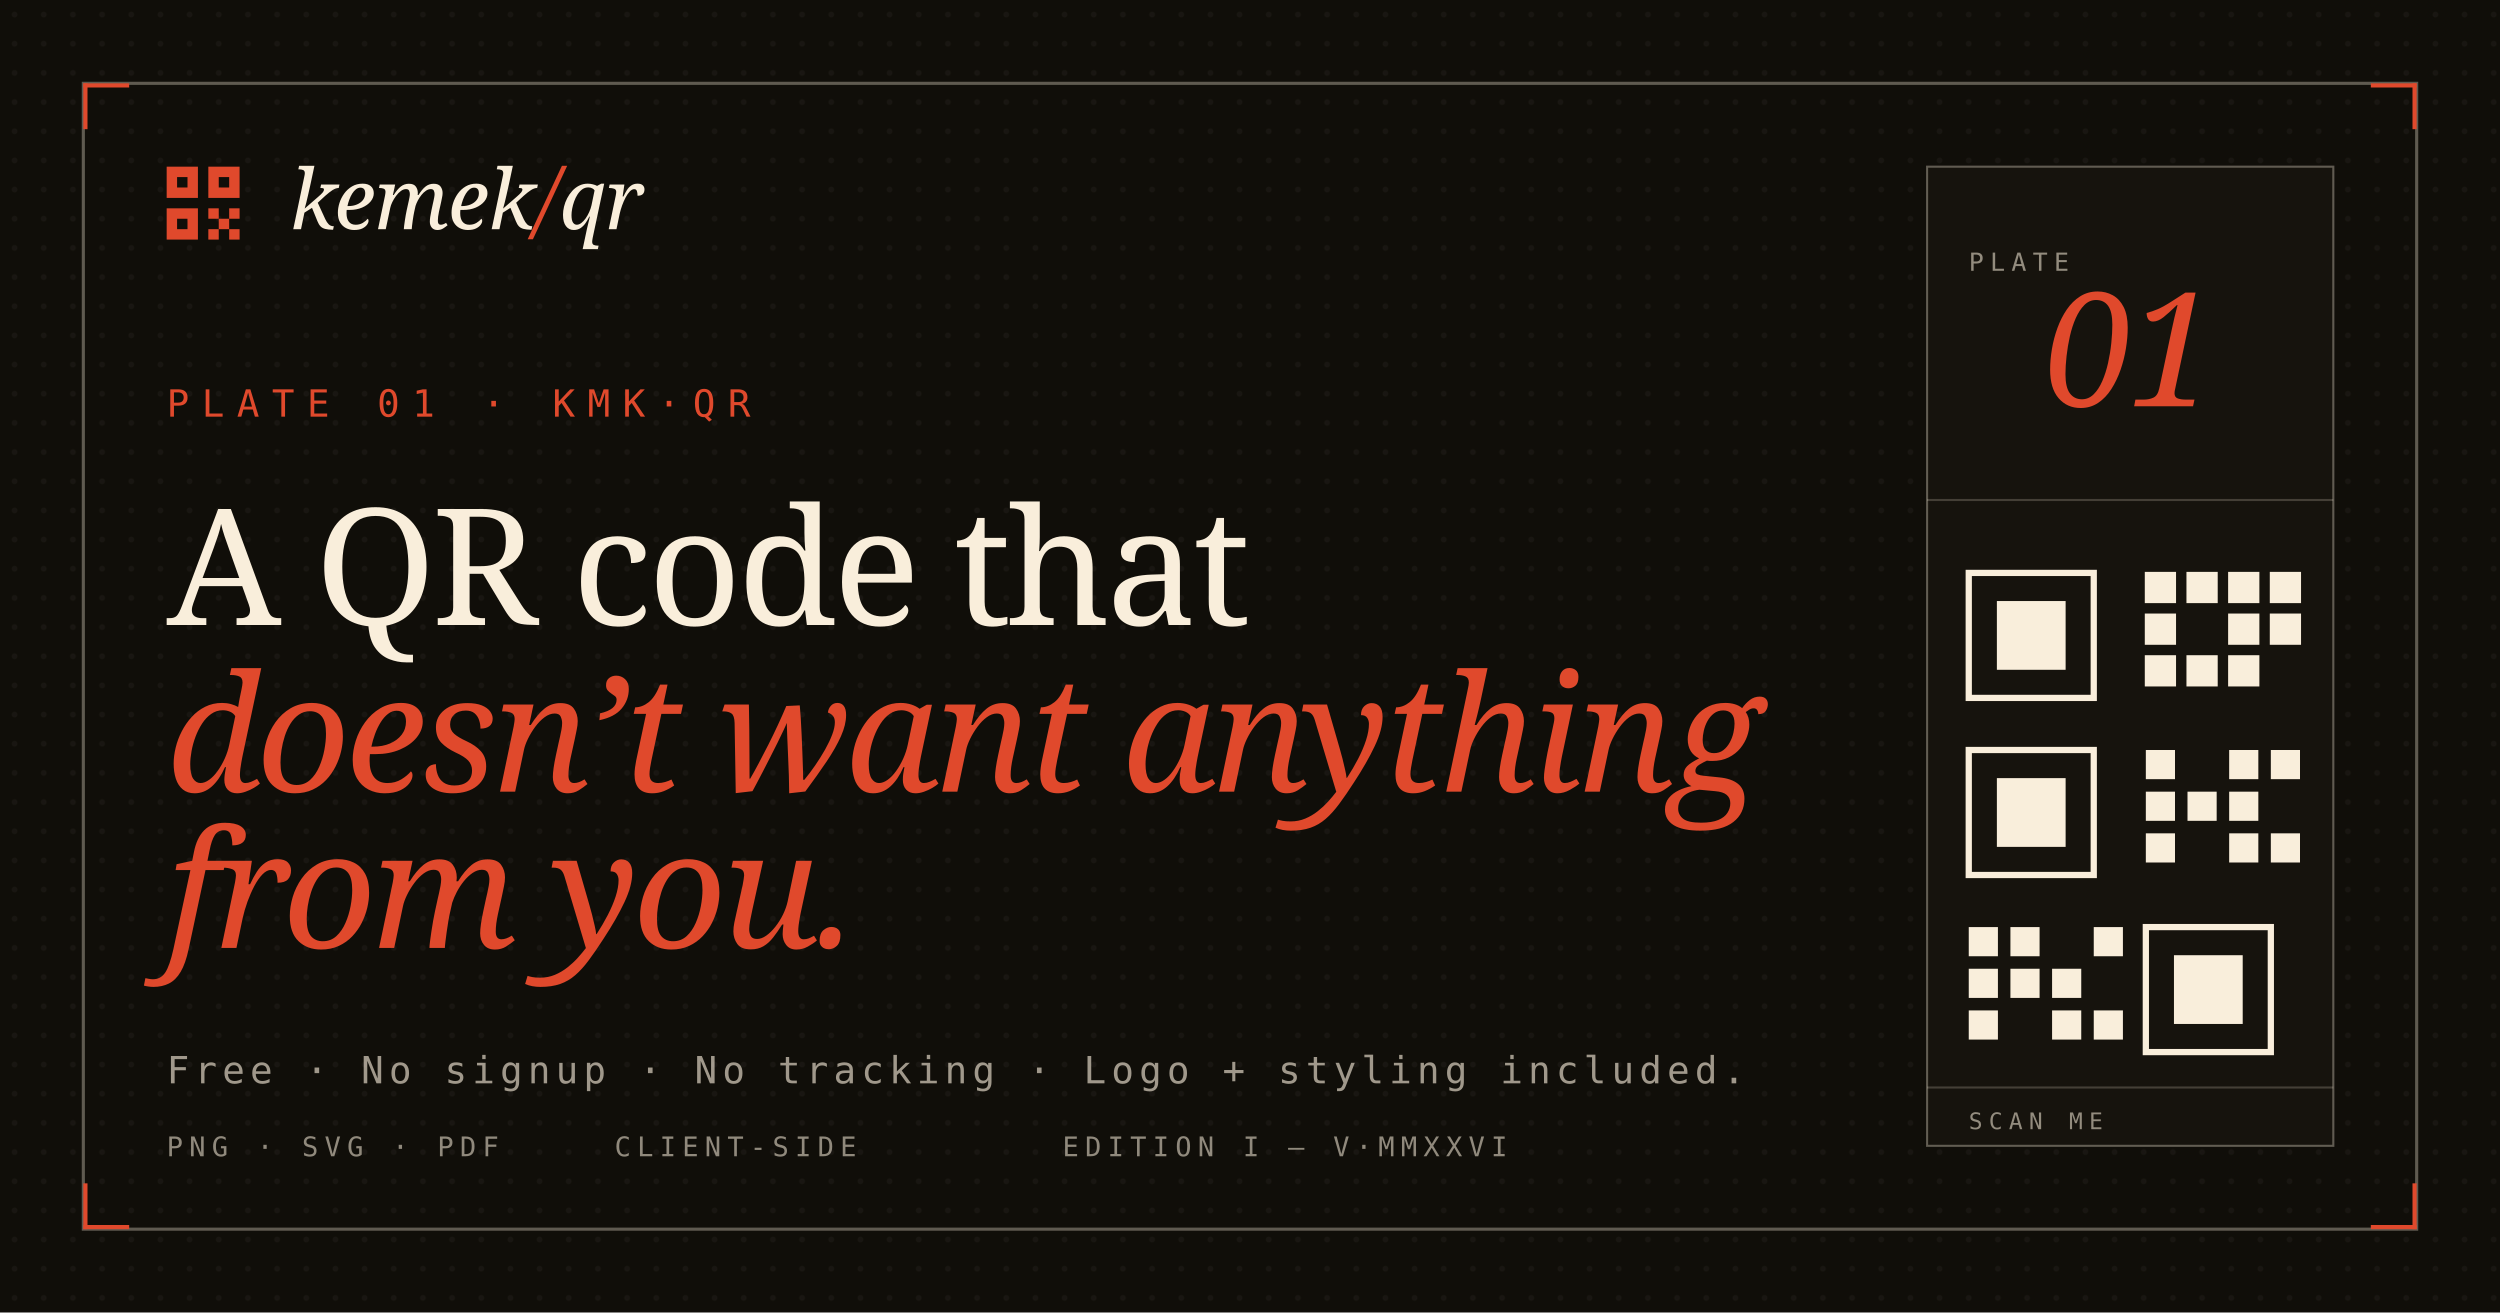
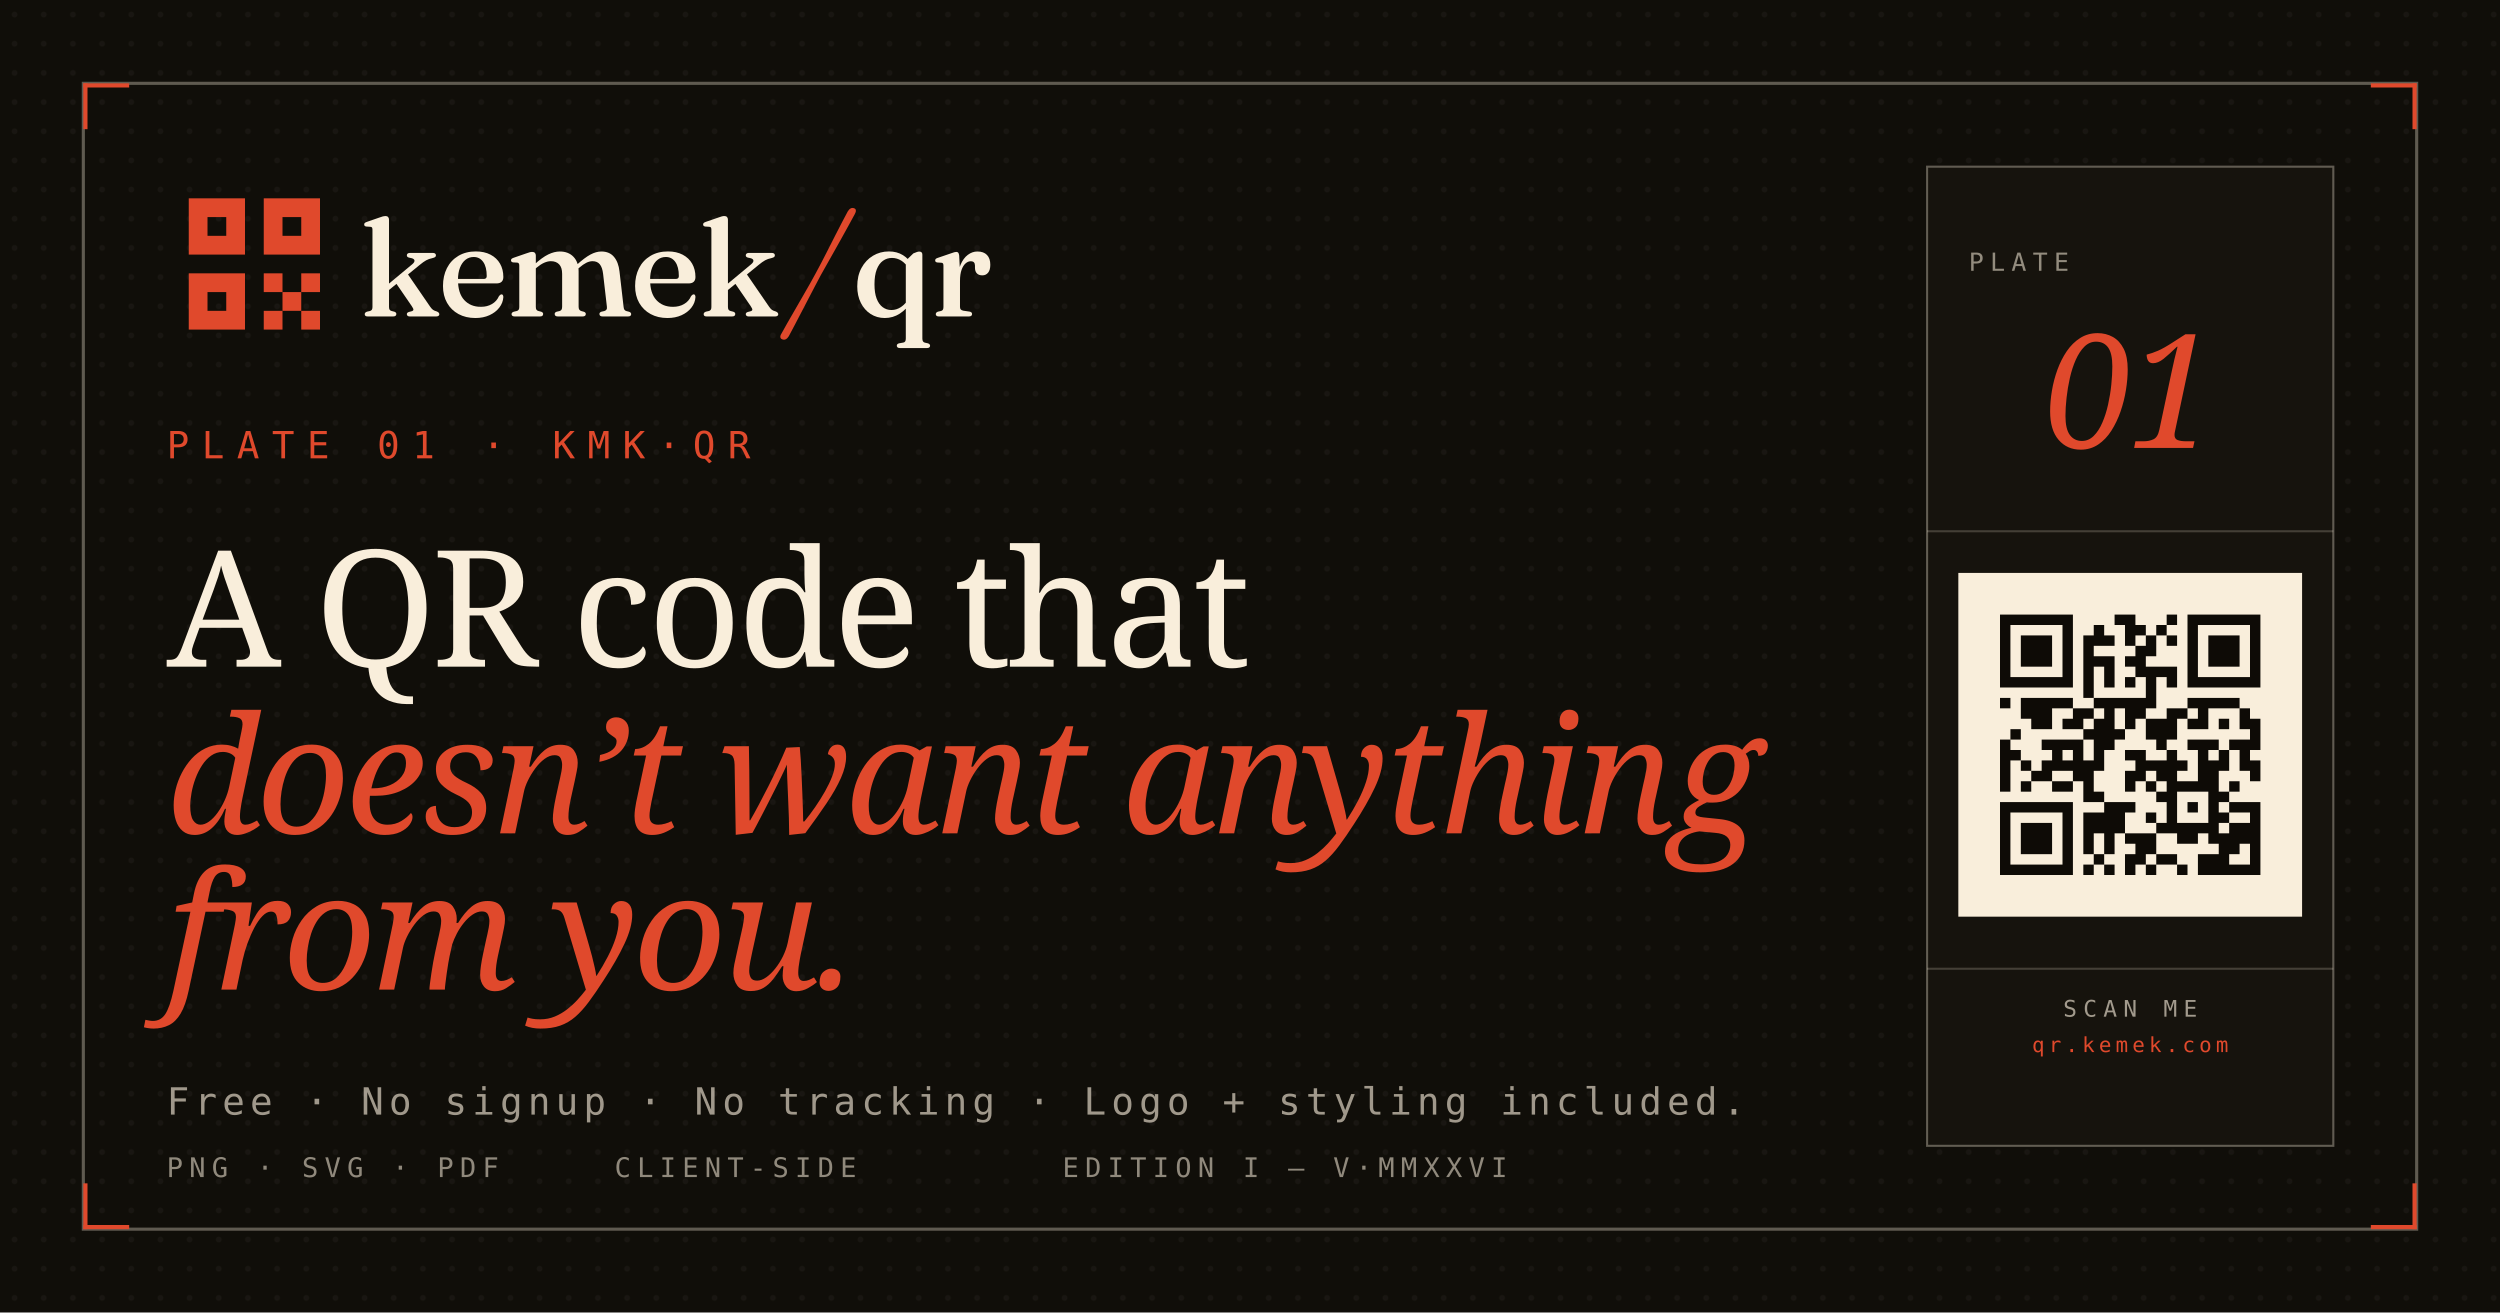
<svg xmlns="http://www.w3.org/2000/svg" viewBox="0 0 1200 630" width="1200" height="630">
  <defs>
    <pattern id="dots" width="14" height="14" patternUnits="userSpaceOnUse">
      <circle cx="7" cy="7" r="1.4" fill="#f9eedb" opacity="0.04" />
    </pattern>
  </defs>
  <rect width="1200" height="630" fill="#100e09" />
  <rect width="1200" height="630" fill="url(#dots)" />
  <rect x="40" y="40" width="1120" height="550" fill="none" stroke="#f9eedb" stroke-opacity="0.34" stroke-width="1.5" />
  <g fill="#e0492c">
    <rect x="40" y="40" width="2" height="22" />
    <rect x="40" y="40" width="22" height="2" />
    <rect x="1158" y="40" width="2" height="22" />
    <rect x="1138" y="40" width="22" height="2" />
    <rect x="40" y="568" width="2" height="22" />
    <rect x="40" y="588" width="22" height="2" />
    <rect x="1158" y="568" width="2" height="22" />
    <rect x="1138" y="588" width="22" height="2" />
  </g>
-   <g transform="translate(75 75)">
-     <g transform="translate(5 5) scale(5)" fill="#e0492c">
+   <g transform="translate(78 70) scale(2.1)">
+     <g transform="translate(6 12) scale(4.2857)" fill="#e0492c">
      <path d="M0 0h3v1H0zM0 2h3v1H0zM0 1h1v1H0zM2 1h1v1H2z" />
      <path d="M4 0h3v1H4zM4 2h3v1H4zM4 1h1v1H4zM6 1h1v1H6z" />
      <path d="M0 4h3v1H0zM0 6h3v1H0zM0 5h1v1H0zM2 5h1v1H2z" />
      <rect x="4" y="4" width="1" height="1" />
      <rect x="6" y="4" width="1" height="1" />
      <rect x="5" y="5" width="1" height="1" />
      <rect x="4" y="6" width="1" height="1" />
      <rect x="6" y="6" width="1" height="1" />
    </g>
-     <text x="64" y="35" font-family="Fraunces, Georgia, serif" font-style="italic" font-weight="500" font-size="40" fill="#f9eedb" letter-spacing="-0.5">
- 			kemek<tspan fill="#e0492c">/</tspan>qr
- 		</text>
+     <g fill="#f9eedb">
+       <path d="M52.719 39L46.891 39Q46.519 39 46.372 38.853Q46.224 38.706 46.224 38.473Q46.224 38.272 46.356 38.132Q46.488 37.992 46.752 37.900L47.449 37.745Q47.712 37.667 47.852 37.458Q47.992 37.248 47.992 36.846L47.992 19.191Q47.992 18.834 47.891 18.680Q47.790 18.524 47.526 18.509L46.566 18.447Q46.318 18.401 46.209 18.284Q46.100 18.168 46.100 17.982Q46.100 17.765 46.232 17.633Q46.364 17.502 46.721 17.378L49.588 16.386Q50.084 16.200 50.394 16.122Q50.704 16.044 50.952 16.044Q51.355 16.044 51.564 16.269Q51.773 16.494 51.773 16.881L51.773 36.815Q51.773 37.248 51.913 37.458Q52.053 37.667 52.347 37.745L52.998 37.915Q53.447 38.070 53.447 38.426Q53.447 39 52.719 39M51.029 33.559L50.657 32.413L57.105 27.050Q57.648 26.584 57.594 26.205Q57.540 25.825 56.904 25.670L56.315 25.546Q56.052 25.453 55.951 25.337Q55.850 25.221 55.850 25.019Q55.850 24.771 56.036 24.624Q56.222 24.477 56.547 24.477L61.802 24.477Q62.127 24.477 62.314 24.624Q62.499 24.771 62.499 25.004Q62.499 25.252 62.344 25.399Q62.189 25.546 61.678 25.670Q60.888 25.825 60.267 26.166Q59.648 26.507 58.748 27.251L51.029 33.559M53.169 31.095L55.726 28.832L61.166 36.752Q61.538 37.279 61.833 37.489Q62.127 37.698 62.686 37.853Q62.995 37.977 63.135 38.140Q63.275 38.303 63.275 38.504Q63.275 38.721 63.088 38.861Q62.903 39 62.577 39L56.486 39Q56.191 39 56.020 38.853Q55.850 38.706 55.850 38.473Q55.850 38.303 55.951 38.186Q56.052 38.070 56.300 37.977L56.858 37.837Q57.307 37.729 57.346 37.481Q57.385 37.233 56.966 36.629" />
+       <path d="M77.907 29.979Q77.907 30.692 77.511 31.072Q77.116 31.451 76.310 31.451L66.545 31.451L66.545 30.428L73.396 30.428Q74.109 30.428 74.109 29.777Q74.109 27.669 73.303 26.538Q72.497 25.407 71.133 25.407Q70.079 25.407 69.273 26.034Q68.467 26.662 68.002 27.832Q67.537 29.002 67.537 30.630Q67.537 33.699 68.971 35.249Q70.404 36.799 72.761 36.799Q74.218 36.799 75.303 36.163Q76.388 35.528 76.883 34.397Q77.070 34.148 77.217 34.048Q77.364 33.947 77.519 33.947Q77.721 33.947 77.814 34.141Q77.907 34.334 77.907 34.583Q77.829 35.885 76.984 36.977Q76.139 38.070 74.729 38.713Q73.319 39.356 71.505 39.356Q69.320 39.356 67.653 38.450Q65.987 37.543 65.049 35.900Q64.112 34.257 64.112 32.041Q64.112 29.731 65.011 27.956Q65.910 26.181 67.615 25.159Q69.320 24.136 71.629 24.136Q73.567 24.136 74.985 24.880Q76.403 25.623 77.155 26.941Q77.907 28.258 77.907 29.979" />
+       <path d="M85.331 25.066L85.331 36.815Q85.331 37.248 85.471 37.458Q85.610 37.667 85.904 37.745L86.556 37.915Q87.005 38.070 87.005 38.426Q87.005 39 86.276 39L80.495 39Q80.139 39 79.960 38.853Q79.782 38.706 79.782 38.473Q79.782 38.272 79.914 38.132Q80.046 37.992 80.294 37.915L81.007 37.745Q81.270 37.667 81.410 37.458Q81.549 37.248 81.549 36.846L81.549 27.375Q81.549 27.050 81.441 26.887Q81.332 26.724 81.084 26.693L80.139 26.646Q79.875 26.600 79.767 26.476Q79.658 26.352 79.658 26.166Q79.658 25.965 79.790 25.833Q79.922 25.701 80.278 25.577L83.145 24.585Q83.642 24.399 83.952 24.322Q84.261 24.244 84.510 24.244Q84.913 24.244 85.122 24.469Q85.331 24.694 85.331 25.066M85.517 27.840L84.897 28.398L84.277 27.778L84.897 27.220Q86.773 25.499 88.168 24.825Q89.563 24.151 90.818 24.151Q92.787 24.151 93.949 25.376Q95.112 26.600 95.112 28.724L95.112 36.784Q95.112 37.218 95.267 37.442Q95.422 37.667 95.716 37.760L96.321 37.931Q96.755 38.086 96.755 38.426Q96.755 39 96.026 39L90.369 39Q89.640 39 89.640 38.426Q89.640 38.070 90.090 37.915L90.772 37.760Q91.066 37.667 91.206 37.442Q91.345 37.218 91.345 36.752L91.345 29.251Q91.345 27.794 90.655 27.081Q89.966 26.367 88.772 26.367Q88.044 26.367 87.238 26.724Q86.431 27.081 85.517 27.840M95.282 27.840L94.647 28.398L94.058 27.778L94.662 27.220Q96.491 25.562 97.801 24.856Q99.111 24.151 100.304 24.151Q102.164 24.151 103.195 25.376Q104.226 26.600 104.458 28.724L105.388 36.768Q105.434 37.233 105.574 37.450Q105.714 37.667 106.008 37.760L106.597 37.915Q106.876 37.992 107 38.132Q107.124 38.272 107.124 38.473Q107.124 38.706 106.954 38.853Q106.783 39 106.411 39L100.599 39Q99.870 39 99.870 38.426Q99.870 38.070 100.320 37.915L100.986 37.760Q101.312 37.667 101.474 37.434Q101.637 37.202 101.575 36.768L100.707 29.251Q100.537 27.809 99.963 27.088Q99.389 26.367 98.289 26.367Q97.607 26.367 96.871 26.732Q96.135 27.096 95.282 27.840" />
+       <path d="M121.818 29.979Q121.818 30.692 121.423 31.072Q121.028 31.451 120.222 31.451L110.457 31.451L110.457 30.428L117.308 30.428Q118.021 30.428 118.021 29.777Q118.021 27.669 117.215 26.538Q116.409 25.407 115.045 25.407Q113.991 25.407 113.185 26.034Q112.379 26.662 111.914 27.832Q111.449 29.002 111.449 30.630Q111.449 33.699 112.882 35.249Q114.316 36.799 116.672 36.799Q118.129 36.799 119.214 36.163Q120.299 35.528 120.795 34.397Q120.981 34.148 121.128 34.048Q121.276 33.947 121.431 33.947Q121.632 33.947 121.725 34.141Q121.818 34.334 121.818 34.583Q121.741 35.885 120.896 36.977Q120.051 38.070 118.641 38.713Q117.230 39.356 115.417 39.356Q113.231 39.356 111.565 38.450Q109.899 37.543 108.961 35.900Q108.023 34.257 108.023 32.041Q108.023 29.731 108.922 27.956Q109.821 26.181 111.526 25.159Q113.231 24.136 115.541 24.136Q117.478 24.136 118.896 24.880Q120.315 25.623 121.066 26.941Q121.818 28.258 121.818 29.979" />
+       <path d="M130.188 39L124.360 39Q123.988 39 123.841 38.853Q123.694 38.706 123.694 38.473Q123.694 38.272 123.825 38.132Q123.957 37.992 124.221 37.900L124.918 37.745Q125.182 37.667 125.321 37.458Q125.461 37.248 125.461 36.846L125.461 19.191Q125.461 18.834 125.360 18.680Q125.259 18.524 124.996 18.509L124.035 18.447Q123.787 18.401 123.678 18.284Q123.570 18.168 123.570 17.982Q123.570 17.765 123.701 17.633Q123.833 17.502 124.190 17.378L127.057 16.386Q127.553 16.200 127.863 16.122Q128.173 16.044 128.421 16.044Q128.824 16.044 129.033 16.269Q129.243 16.494 129.243 16.881L129.243 36.815Q129.243 37.248 129.382 37.458Q129.522 37.667 129.816 37.745L130.467 37.915Q130.917 38.070 130.917 38.426Q130.917 39 130.188 39M128.499 33.559L128.127 32.413L134.575 27.050Q135.117 26.584 135.063 26.205Q135.008 25.825 134.373 25.670L133.784 25.546Q133.520 25.453 133.420 25.337Q133.319 25.221 133.319 25.019Q133.319 24.771 133.505 24.624Q133.691 24.477 134.017 24.477L139.271 24.477Q139.597 24.477 139.782 24.624Q139.969 24.771 139.969 25.004Q139.969 25.252 139.814 25.399Q139.659 25.546 139.147 25.670Q138.357 25.825 137.737 26.166Q137.117 26.507 136.218 27.251L128.499 33.559M130.638 31.095L133.195 28.832L138.636 36.752Q139.007 37.279 139.302 37.489Q139.597 37.698 140.155 37.853Q140.465 37.977 140.604 38.140Q140.744 38.303 140.744 38.504Q140.744 38.721 140.558 38.861Q140.371 39 140.046 39L133.954 39Q133.660 39 133.490 38.853Q133.319 38.706 133.319 38.473Q133.319 38.303 133.420 38.186Q133.520 38.070 133.769 37.977L134.327 37.837Q134.776 37.729 134.815 37.481Q134.853 37.233 134.435 36.629" />
+       <path d="M174.735 46.223L168.566 46.223Q168.194 46.223 168.016 46.076Q167.838 45.928 167.838 45.696Q167.838 45.479 167.969 45.340Q168.101 45.200 168.365 45.138L169.326 44.968Q169.620 44.921 169.760 44.696Q169.899 44.471 169.899 44.038L169.899 26.259L171.620 24.585Q172.162 24.352 172.457 24.260Q172.751 24.166 172.984 24.166Q173.294 24.166 173.487 24.329Q173.681 24.492 173.681 24.864L173.681 44.053Q173.681 44.471 173.821 44.688Q173.960 44.906 174.239 44.983L174.937 45.138Q175.185 45.215 175.316 45.355Q175.448 45.495 175.448 45.696Q175.448 45.928 175.270 46.076Q175.092 46.223 174.735 46.223M170.690 34.769L171.232 35.559Q170.085 37.341 168.527 38.349Q166.970 39.356 165.094 39.356Q163.281 39.356 161.855 38.434Q160.429 37.512 159.615 35.885Q158.801 34.257 158.801 32.133Q158.801 29.700 159.770 27.910Q160.739 26.120 162.382 25.127Q164.025 24.136 166.040 24.136Q167.869 24.136 169.248 24.988Q170.628 25.840 171.496 27.437L170.659 28.197Q169.915 26.910 168.907 26.267Q167.900 25.623 166.737 25.623Q165.590 25.623 164.676 26.274Q163.761 26.925 163.250 28.266Q162.738 29.607 162.738 31.669Q162.738 33.637 163.234 34.931Q163.730 36.225 164.614 36.877Q165.497 37.528 166.613 37.528Q167.776 37.528 168.806 36.838Q169.837 36.148 170.690 34.769" />
+       <path d="M182.284 30.878L181.772 30.909Q181.772 28.693 182.408 27.189Q183.043 25.685 184.074 24.918Q185.105 24.151 186.252 24.151Q187.693 24.151 188.453 24.941Q189.212 25.732 189.212 27.174Q189.212 28.383 188.708 28.995Q188.205 29.607 187.399 29.607Q186.577 29.607 186.151 29.165Q185.725 28.724 185.709 27.918L185.709 27.375Q185.694 26.879 185.469 26.631Q185.244 26.383 184.717 26.383Q184.128 26.383 183.562 26.871Q182.997 27.360 182.640 28.352Q182.284 29.343 182.284 30.878M182.098 25.066L182.284 28.801L182.284 36.815Q182.284 37.202 182.454 37.396Q182.625 37.590 183.043 37.682L184.423 37.884Q184.748 37.931 184.895 38.070Q185.043 38.209 185.043 38.458Q185.043 38.706 184.864 38.853Q184.686 39 184.314 39L177.448 39Q177.091 39 176.921 38.853Q176.750 38.706 176.750 38.473Q176.750 38.272 176.874 38.132Q176.998 37.992 177.246 37.900L177.959 37.745Q178.238 37.667 178.370 37.458Q178.502 37.248 178.502 36.846L178.502 27.406Q178.502 27.050 178.401 26.895Q178.300 26.739 178.052 26.724L177.091 26.662Q176.828 26.616 176.719 26.499Q176.611 26.383 176.611 26.197Q176.611 25.980 176.750 25.840Q176.890 25.701 177.246 25.593L180.052 24.632Q180.672 24.399 180.974 24.322Q181.276 24.244 181.447 24.244Q181.741 24.244 181.888 24.430Q182.036 24.616 182.098 25.066" />
+     </g>
+     <g fill="#e0492c">
+       <path d="M150.493 29.514Q149.966 30.506 149.230 31.901Q148.494 33.296 147.672 34.885Q146.851 36.474 146.014 38.070Q145.177 39.666 144.440 41.085Q143.704 42.503 143.146 43.526Q142.836 44.022 142.472 44.208Q142.108 44.394 141.689 44.239Q141.286 44.115 141.224 43.758Q141.162 43.402 141.472 42.922Q142.015 41.898 142.813 40.519Q143.611 39.139 144.510 37.574Q145.409 36.008 146.316 34.435Q147.223 32.862 148.013 31.475Q148.804 30.087 149.331 29.080Q149.873 28.072 150.617 26.662Q151.361 25.252 152.167 23.647Q152.973 22.043 153.795 20.431Q154.616 18.819 155.352 17.409Q156.089 15.998 156.631 14.991Q156.926 14.494 157.305 14.301Q157.685 14.107 158.104 14.277Q158.460 14.401 158.483 14.766Q158.507 15.130 158.243 15.595Q157.685 16.618 156.918 18.029Q156.151 19.439 155.267 21.020Q154.384 22.601 153.500 24.174Q152.617 25.748 151.834 27.135Q151.051 28.522 150.493 29.514" />
+     </g>
  </g>
-   <text x="80" y="200" font-family="ui-monospace, 'Menlo', monospace" font-size="18" letter-spacing="6" fill="#e0492c" font-weight="500">PLATE 01 · KMK·QR</text>
-   <text x="80" y="300" font-family="Georgia, serif" font-size="78" font-weight="400" fill="#f9eedb" letter-spacing="-2">
+   <text x="80" y="220" font-family="ui-monospace, 'Menlo', monospace" font-size="18" letter-spacing="6" fill="#e0492c" font-weight="500">PLATE 01 · KMK·QR</text>
+   <text x="80" y="320" font-family="Georgia, serif" font-size="78" font-weight="400" fill="#f9eedb" letter-spacing="-2">
    <tspan>A QR code that</tspan>
  </text>
-   <text x="80" y="380" font-family="Georgia, serif" font-style="italic" font-size="78" font-weight="400" fill="#e0492c" letter-spacing="-2">
+   <text x="80" y="400" font-family="Georgia, serif" font-style="italic" font-size="78" font-weight="400" fill="#e0492c" letter-spacing="-2">
    <tspan>doesn’t want anything</tspan>
  </text>
-   <text x="80" y="455" font-family="Georgia, serif" font-style="italic" font-size="78" font-weight="400" fill="#e0492c" letter-spacing="-2">
+   <text x="80" y="475" font-family="Georgia, serif" font-style="italic" font-size="78" font-weight="400" fill="#e0492c" letter-spacing="-2">
    <tspan>from you.</tspan>
  </text>
-   <text x="80" y="520" font-family="ui-monospace, 'Menlo', monospace" font-size="18" fill="#f9eedb" opacity="0.62" letter-spacing="2.5">
+   <text x="80" y="535" font-family="ui-monospace, 'Menlo', monospace" font-size="18" fill="#f9eedb" opacity="0.62" letter-spacing="2.5">
    <tspan>Free · No signup · No tracking · Logo + styling included.</tspan>
  </text>
-   <g transform="translate(80 555)" font-family="ui-monospace, 'Menlo', monospace" font-size="13" fill="#f9eedb" letter-spacing="3">
+   <g transform="translate(80 565)" font-family="ui-monospace, 'Menlo', monospace" font-size="13" fill="#f9eedb" letter-spacing="3">
    <text opacity="0.55">PNG · SVG · PDF</text>
    <text x="215" opacity="0.55">CLIENT-SIDE</text>
    <text x="430" opacity="0.55">EDITION I — V·MMXXVI</text>
  </g>
  <g transform="translate(925 80)">
    <rect width="195" height="470" fill="#16130d" stroke="#f9eedb" stroke-opacity="0.34" stroke-width="1" />
    <text x="20" y="50" font-family="ui-monospace, 'Menlo', monospace" font-size="12" letter-spacing="3" fill="#f9eedb" opacity="0.55">PLATE</text>
-     <text x="97.5" y="115" text-anchor="middle" font-family="Georgia, serif" font-style="italic" font-size="76" fill="#e0492c" letter-spacing="-2">01</text>
-     <line x1="0" y1="160" x2="195" y2="160" stroke="#f9eedb" stroke-width="1" opacity="0.2" />
-     <g transform="translate(105 195)" stroke="#f9eedb" fill="#f9eedb">
-       <rect x="0" y="0" width="14" height="14" />
-       <rect x="20" y="0" width="14" height="14" />
-       <rect x="40" y="0" width="14" height="14" />
-       <rect x="60" y="0" width="14" height="14" />
-       <rect x="0" y="20" width="14" height="14" />
-       <rect x="40" y="20" width="14" height="14" />
-       <rect x="60" y="20" width="14" height="14" />
-       <rect x="0" y="40" width="14" height="14" />
-       <rect x="20" y="40" width="14" height="14" />
-       <rect x="40" y="40" width="14" height="14" />
+     <text x="97.5" y="135" text-anchor="middle" font-family="Georgia, serif" font-style="italic" font-size="76" fill="#e0492c" letter-spacing="-2">01</text>
+     <line x1="0" y1="175" x2="195" y2="175" stroke="#f9eedb" stroke-width="1" opacity="0.2" />
+     <g transform="translate(15 195)">
+       <rect width="165" height="165" fill="#f9eedb" />
+       <g transform="translate(20 20) scale(5)" fill="#0e0b06">
+         <path d="M0 0h1v1h-1zM1 0h1v1h-1zM2 0h1v1h-1zM3 0h1v1h-1zM4 0h1v1h-1zM5 0h1v1h-1zM6 0h1v1h-1zM11 0h1v1h-1zM12 0h1v1h-1zM16 0h1v1h-1zM18 0h1v1h-1zM19 0h1v1h-1zM20 0h1v1h-1zM21 0h1v1h-1zM22 0h1v1h-1zM23 0h1v1h-1zM24 0h1v1h-1zM0 1h1v1h-1zM6 1h1v1h-1zM9 1h1v1h-1zM12 1h1v1h-1zM13 1h1v1h-1zM15 1h1v1h-1zM18 1h1v1h-1zM24 1h1v1h-1zM0 2h1v1h-1zM2 2h1v1h-1zM3 2h1v1h-1zM4 2h1v1h-1zM6 2h1v1h-1zM8 2h1v1h-1zM9 2h1v1h-1zM10 2h1v1h-1zM12 2h1v1h-1zM14 2h1v1h-1zM16 2h1v1h-1zM18 2h1v1h-1zM20 2h1v1h-1zM21 2h1v1h-1zM22 2h1v1h-1zM24 2h1v1h-1zM0 3h1v1h-1zM2 3h1v1h-1zM3 3h1v1h-1zM4 3h1v1h-1zM6 3h1v1h-1zM8 3h1v1h-1zM13 3h1v1h-1zM14 3h1v1h-1zM18 3h1v1h-1zM20 3h1v1h-1zM21 3h1v1h-1zM22 3h1v1h-1zM24 3h1v1h-1zM0 4h1v1h-1zM2 4h1v1h-1zM3 4h1v1h-1zM4 4h1v1h-1zM6 4h1v1h-1zM8 4h1v1h-1zM9 4h1v1h-1zM10 4h1v1h-1zM12 4h1v1h-1zM13 4h1v1h-1zM18 4h1v1h-1zM20 4h1v1h-1zM21 4h1v1h-1zM22 4h1v1h-1zM24 4h1v1h-1zM0 5h1v1h-1zM6 5h1v1h-1zM8 5h1v1h-1zM10 5h1v1h-1zM13 5h1v1h-1zM14 5h1v1h-1zM15 5h1v1h-1zM16 5h1v1h-1zM18 5h1v1h-1zM24 5h1v1h-1zM0 6h1v1h-1zM1 6h1v1h-1zM2 6h1v1h-1zM3 6h1v1h-1zM4 6h1v1h-1zM5 6h1v1h-1zM6 6h1v1h-1zM8 6h1v1h-1zM10 6h1v1h-1zM12 6h1v1h-1zM14 6h1v1h-1zM16 6h1v1h-1zM18 6h1v1h-1zM19 6h1v1h-1zM20 6h1v1h-1zM21 6h1v1h-1zM22 6h1v1h-1zM23 6h1v1h-1zM24 6h1v1h-1zM8 7h1v1h-1zM14 7h1v1h-1zM0 8h1v1h-1zM2 8h1v1h-1zM3 8h1v1h-1zM4 8h1v1h-1zM5 8h1v1h-1zM6 8h1v1h-1zM9 8h1v1h-1zM10 8h1v1h-1zM11 8h1v1h-1zM12 8h1v1h-1zM13 8h1v1h-1zM14 8h1v1h-1zM18 8h1v1h-1zM19 8h1v1h-1zM20 8h1v1h-1zM21 8h1v1h-1zM22 8h1v1h-1zM2 9h1v1h-1zM3 9h1v1h-1zM4 9h1v1h-1zM7 9h1v1h-1zM8 9h1v1h-1zM10 9h1v1h-1zM12 9h1v1h-1zM13 9h1v1h-1zM16 9h1v1h-1zM17 9h1v1h-1zM19 9h1v1h-1zM23 9h1v1h-1zM3 10h1v1h-1zM4 10h1v1h-1zM6 10h1v1h-1zM7 10h1v1h-1zM9 10h1v1h-1zM10 10h1v1h-1zM12 10h1v1h-1zM14 10h1v1h-1zM15 10h1v1h-1zM16 10h1v1h-1zM18 10h1v1h-1zM19 10h1v1h-1zM21 10h1v1h-1zM23 10h1v1h-1zM24 10h1v1h-1zM1 11h1v1h-1zM8 11h1v1h-1zM9 11h1v1h-1zM10 11h1v1h-1zM11 11h1v1h-1zM14 11h1v1h-1zM15 11h1v1h-1zM16 11h1v1h-1zM24 11h1v1h-1zM0 12h1v1h-1zM4 12h1v1h-1zM5 12h1v1h-1zM6 12h1v1h-1zM7 12h1v1h-1zM9 12h1v1h-1zM10 12h1v1h-1zM15 12h1v1h-1zM18 12h1v1h-1zM19 12h1v1h-1zM20 12h1v1h-1zM22 12h1v1h-1zM23 12h1v1h-1zM24 12h1v1h-1zM0 13h1v1h-1zM1 13h1v1h-1zM5 13h1v1h-1zM7 13h1v1h-1zM9 13h1v1h-1zM12 13h1v1h-1zM13 13h1v1h-1zM16 13h1v1h-1zM19 13h1v1h-1zM21 13h1v1h-1zM23 13h1v1h-1zM0 14h1v1h-1zM2 14h1v1h-1zM4 14h1v1h-1zM5 14h1v1h-1zM6 14h1v1h-1zM7 14h1v1h-1zM8 14h1v1h-1zM9 14h1v1h-1zM13 14h1v1h-1zM14 14h1v1h-1zM15 14h1v1h-1zM16 14h1v1h-1zM17 14h1v1h-1zM19 14h1v1h-1zM20 14h1v1h-1zM21 14h1v1h-1zM23 14h1v1h-1zM24 14h1v1h-1zM0 15h1v1h-1zM3 15h1v1h-1zM4 15h1v1h-1zM7 15h1v1h-1zM8 15h1v1h-1zM12 15h1v1h-1zM13 15h1v1h-1zM15 15h1v1h-1zM16 15h1v1h-1zM19 15h1v1h-1zM20 15h1v1h-1zM24 15h1v1h-1zM0 16h1v1h-1zM2 16h1v1h-1zM5 16h1v1h-1zM6 16h1v1h-1zM8 16h1v1h-1zM12 16h1v1h-1zM14 16h1v1h-1zM16 16h1v1h-1zM17 16h1v1h-1zM18 16h1v1h-1zM19 16h1v1h-1zM20 16h1v1h-1zM22 16h1v1h-1zM8 17h1v1h-1zM9 17h1v1h-1zM15 17h1v1h-1zM16 17h1v1h-1zM20 17h1v1h-1zM21 17h1v1h-1zM0 18h1v1h-1zM1 18h1v1h-1zM2 18h1v1h-1zM3 18h1v1h-1zM4 18h1v1h-1zM5 18h1v1h-1zM6 18h1v1h-1zM10 18h1v1h-1zM11 18h1v1h-1zM12 18h1v1h-1zM16 18h1v1h-1zM18 18h1v1h-1zM20 18h1v1h-1zM22 18h1v1h-1zM23 18h1v1h-1zM24 18h1v1h-1zM0 19h1v1h-1zM6 19h1v1h-1zM8 19h1v1h-1zM9 19h1v1h-1zM10 19h1v1h-1zM11 19h1v1h-1zM14 19h1v1h-1zM16 19h1v1h-1zM20 19h1v1h-1zM21 19h1v1h-1zM24 19h1v1h-1zM0 20h1v1h-1zM2 20h1v1h-1zM3 20h1v1h-1zM4 20h1v1h-1zM6 20h1v1h-1zM8 20h1v1h-1zM9 20h1v1h-1zM10 20h1v1h-1zM11 20h1v1h-1zM15 20h1v1h-1zM16 20h1v1h-1zM17 20h1v1h-1zM18 20h1v1h-1zM19 20h1v1h-1zM20 20h1v1h-1zM22 20h1v1h-1zM23 20h1v1h-1zM24 20h1v1h-1zM0 21h1v1h-1zM2 21h1v1h-1zM3 21h1v1h-1zM4 21h1v1h-1zM6 21h1v1h-1zM8 21h1v1h-1zM10 21h1v1h-1zM12 21h1v1h-1zM13 21h1v1h-1zM14 21h1v1h-1zM17 21h1v1h-1zM18 21h1v1h-1zM20 21h1v1h-1zM21 21h1v1h-1zM22 21h1v1h-1zM23 21h1v1h-1zM24 21h1v1h-1zM0 22h1v1h-1zM2 22h1v1h-1zM3 22h1v1h-1zM4 22h1v1h-1zM6 22h1v1h-1zM8 22h1v1h-1zM10 22h1v1h-1zM13 22h1v1h-1zM14 22h1v1h-1zM21 22h1v1h-1zM22 22h1v1h-1zM24 22h1v1h-1zM0 23h1v1h-1zM6 23h1v1h-1zM9 23h1v1h-1zM12 23h1v1h-1zM13 23h1v1h-1zM15 23h1v1h-1zM16 23h1v1h-1zM19 23h1v1h-1zM20 23h1v1h-1zM21 23h1v1h-1zM24 23h1v1h-1zM0 24h1v1h-1zM1 24h1v1h-1zM2 24h1v1h-1zM3 24h1v1h-1zM4 24h1v1h-1zM5 24h1v1h-1zM6 24h1v1h-1zM8 24h1v1h-1zM10 24h1v1h-1zM12 24h1v1h-1zM14 24h1v1h-1zM17 24h1v1h-1zM19 24h1v1h-1zM20 24h1v1h-1zM21 24h1v1h-1zM22 24h1v1h-1zM23 24h1v1h-1zM24 24h1v1h-1z" />
+       </g>
    </g>
-     <g transform="translate(20 195)" stroke="#f9eedb" stroke-width="3" fill="none">
-       <rect x="0" y="0" width="60" height="60" />
-       <rect x="15" y="15" width="30" height="30" fill="#f9eedb" />
-     </g>
-     <g transform="translate(20 280)" stroke="#f9eedb" stroke-width="3" fill="none">
-       <rect x="0" y="0" width="60" height="60" />
-       <rect x="15" y="15" width="30" height="30" fill="#f9eedb" />
-     </g>
-     <g transform="translate(105 280)" fill="#f9eedb">
-       <rect x="0" y="0" width="14" height="14" />
-       <rect x="40" y="0" width="14" height="14" />
-       <rect x="60" y="0" width="14" height="14" />
-       <rect x="0" y="20" width="14" height="14" />
-       <rect x="20" y="20" width="14" height="14" />
-       <rect x="40" y="20" width="14" height="14" />
-       <rect x="0" y="40" width="14" height="14" />
-       <rect x="40" y="40" width="14" height="14" />
-       <rect x="60" y="40" width="14" height="14" />
-     </g>
-     <g transform="translate(20 365)" fill="#f9eedb">
-       <rect x="0" y="0" width="14" height="14" />
-       <rect x="20" y="0" width="14" height="14" />
-       <rect x="60" y="0" width="14" height="14" />
-       <rect x="0" y="20" width="14" height="14" />
-       <rect x="20" y="20" width="14" height="14" />
-       <rect x="40" y="20" width="14" height="14" />
-       <rect x="0" y="40" width="14" height="14" />
-       <rect x="40" y="40" width="14" height="14" />
-       <rect x="60" y="40" width="14" height="14" />
-     </g>
-     <g transform="translate(105 365)" stroke="#f9eedb" stroke-width="3" fill="none">
-       <rect x="0" y="0" width="60" height="60" />
-       <rect x="15" y="15" width="30" height="30" fill="#f9eedb" />
-     </g>
-     <line x1="0" y1="442" x2="195" y2="442" stroke="#f9eedb" stroke-width="1" opacity="0.2" />
-     <text x="20" y="462" font-family="ui-monospace, 'Menlo', monospace" font-size="11" letter-spacing="3" fill="#f9eedb" opacity="0.55">SCAN ME</text>
+     <line x1="0" y1="385" x2="195" y2="385" stroke="#f9eedb" stroke-width="1" opacity="0.2" />
+     <text x="97.5" y="408" text-anchor="middle" font-family="ui-monospace, 'Menlo', monospace" font-size="11" letter-spacing="3" fill="#f9eedb" opacity="0.62">SCAN ME</text>
+     <text x="97.5" y="425" text-anchor="middle" font-family="ui-monospace, 'Menlo', monospace" font-size="10" letter-spacing="2" fill="#e0492c">qr.kemek.com</text>
  </g>
</svg>
